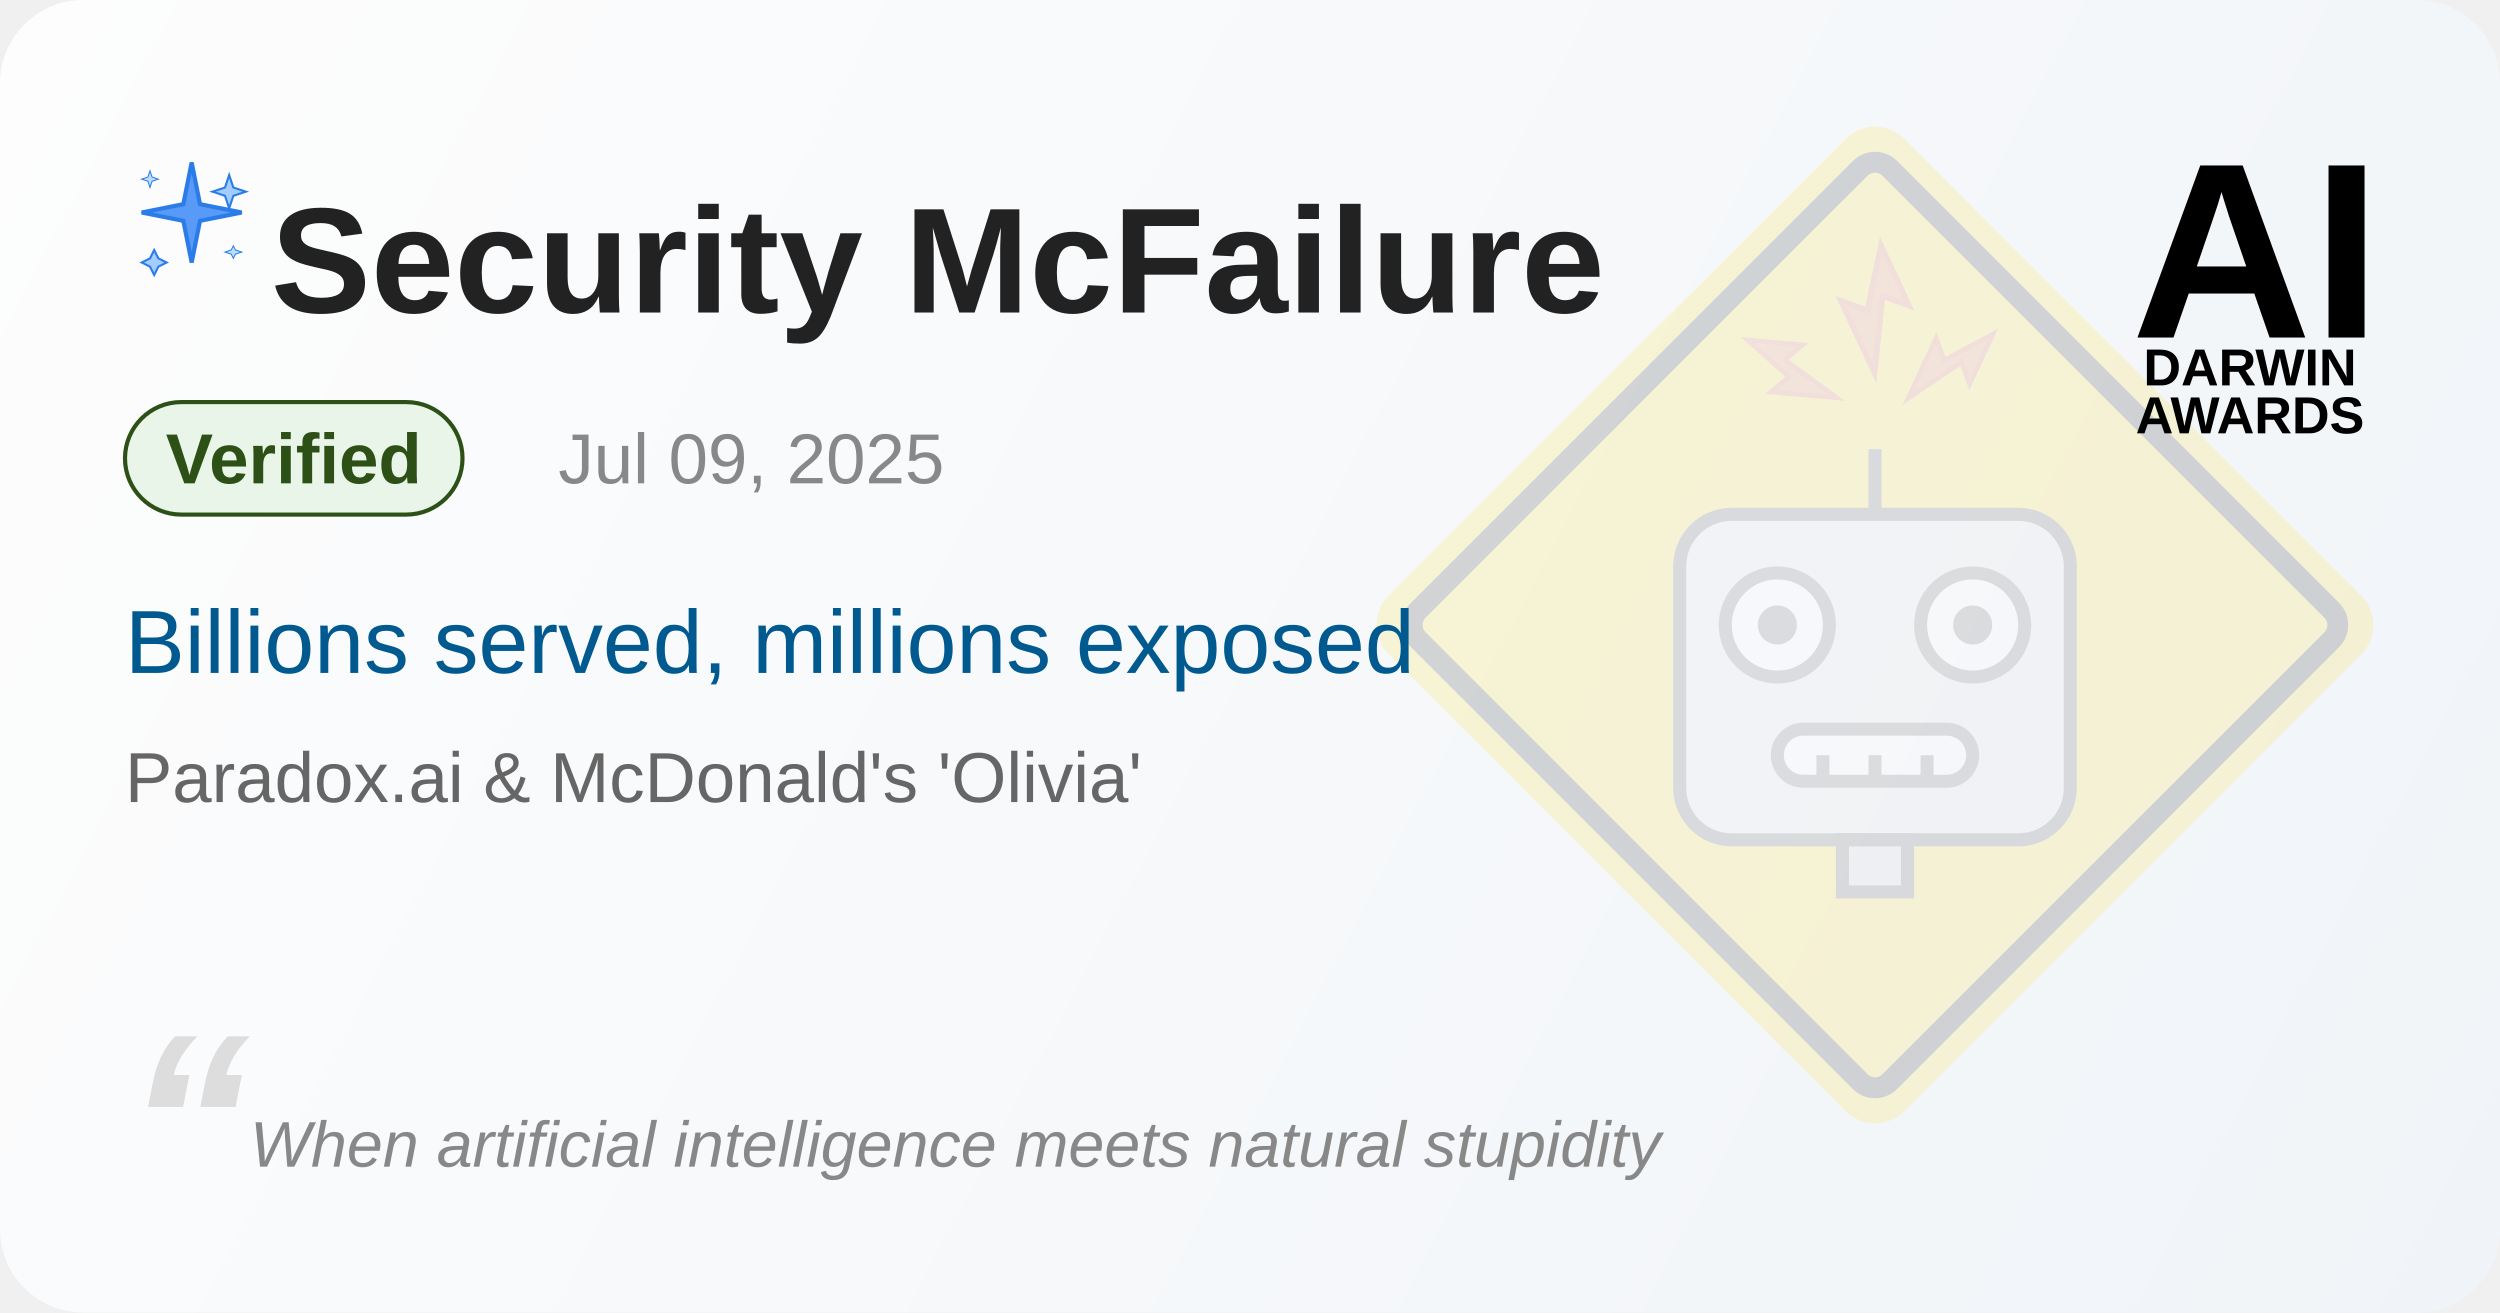
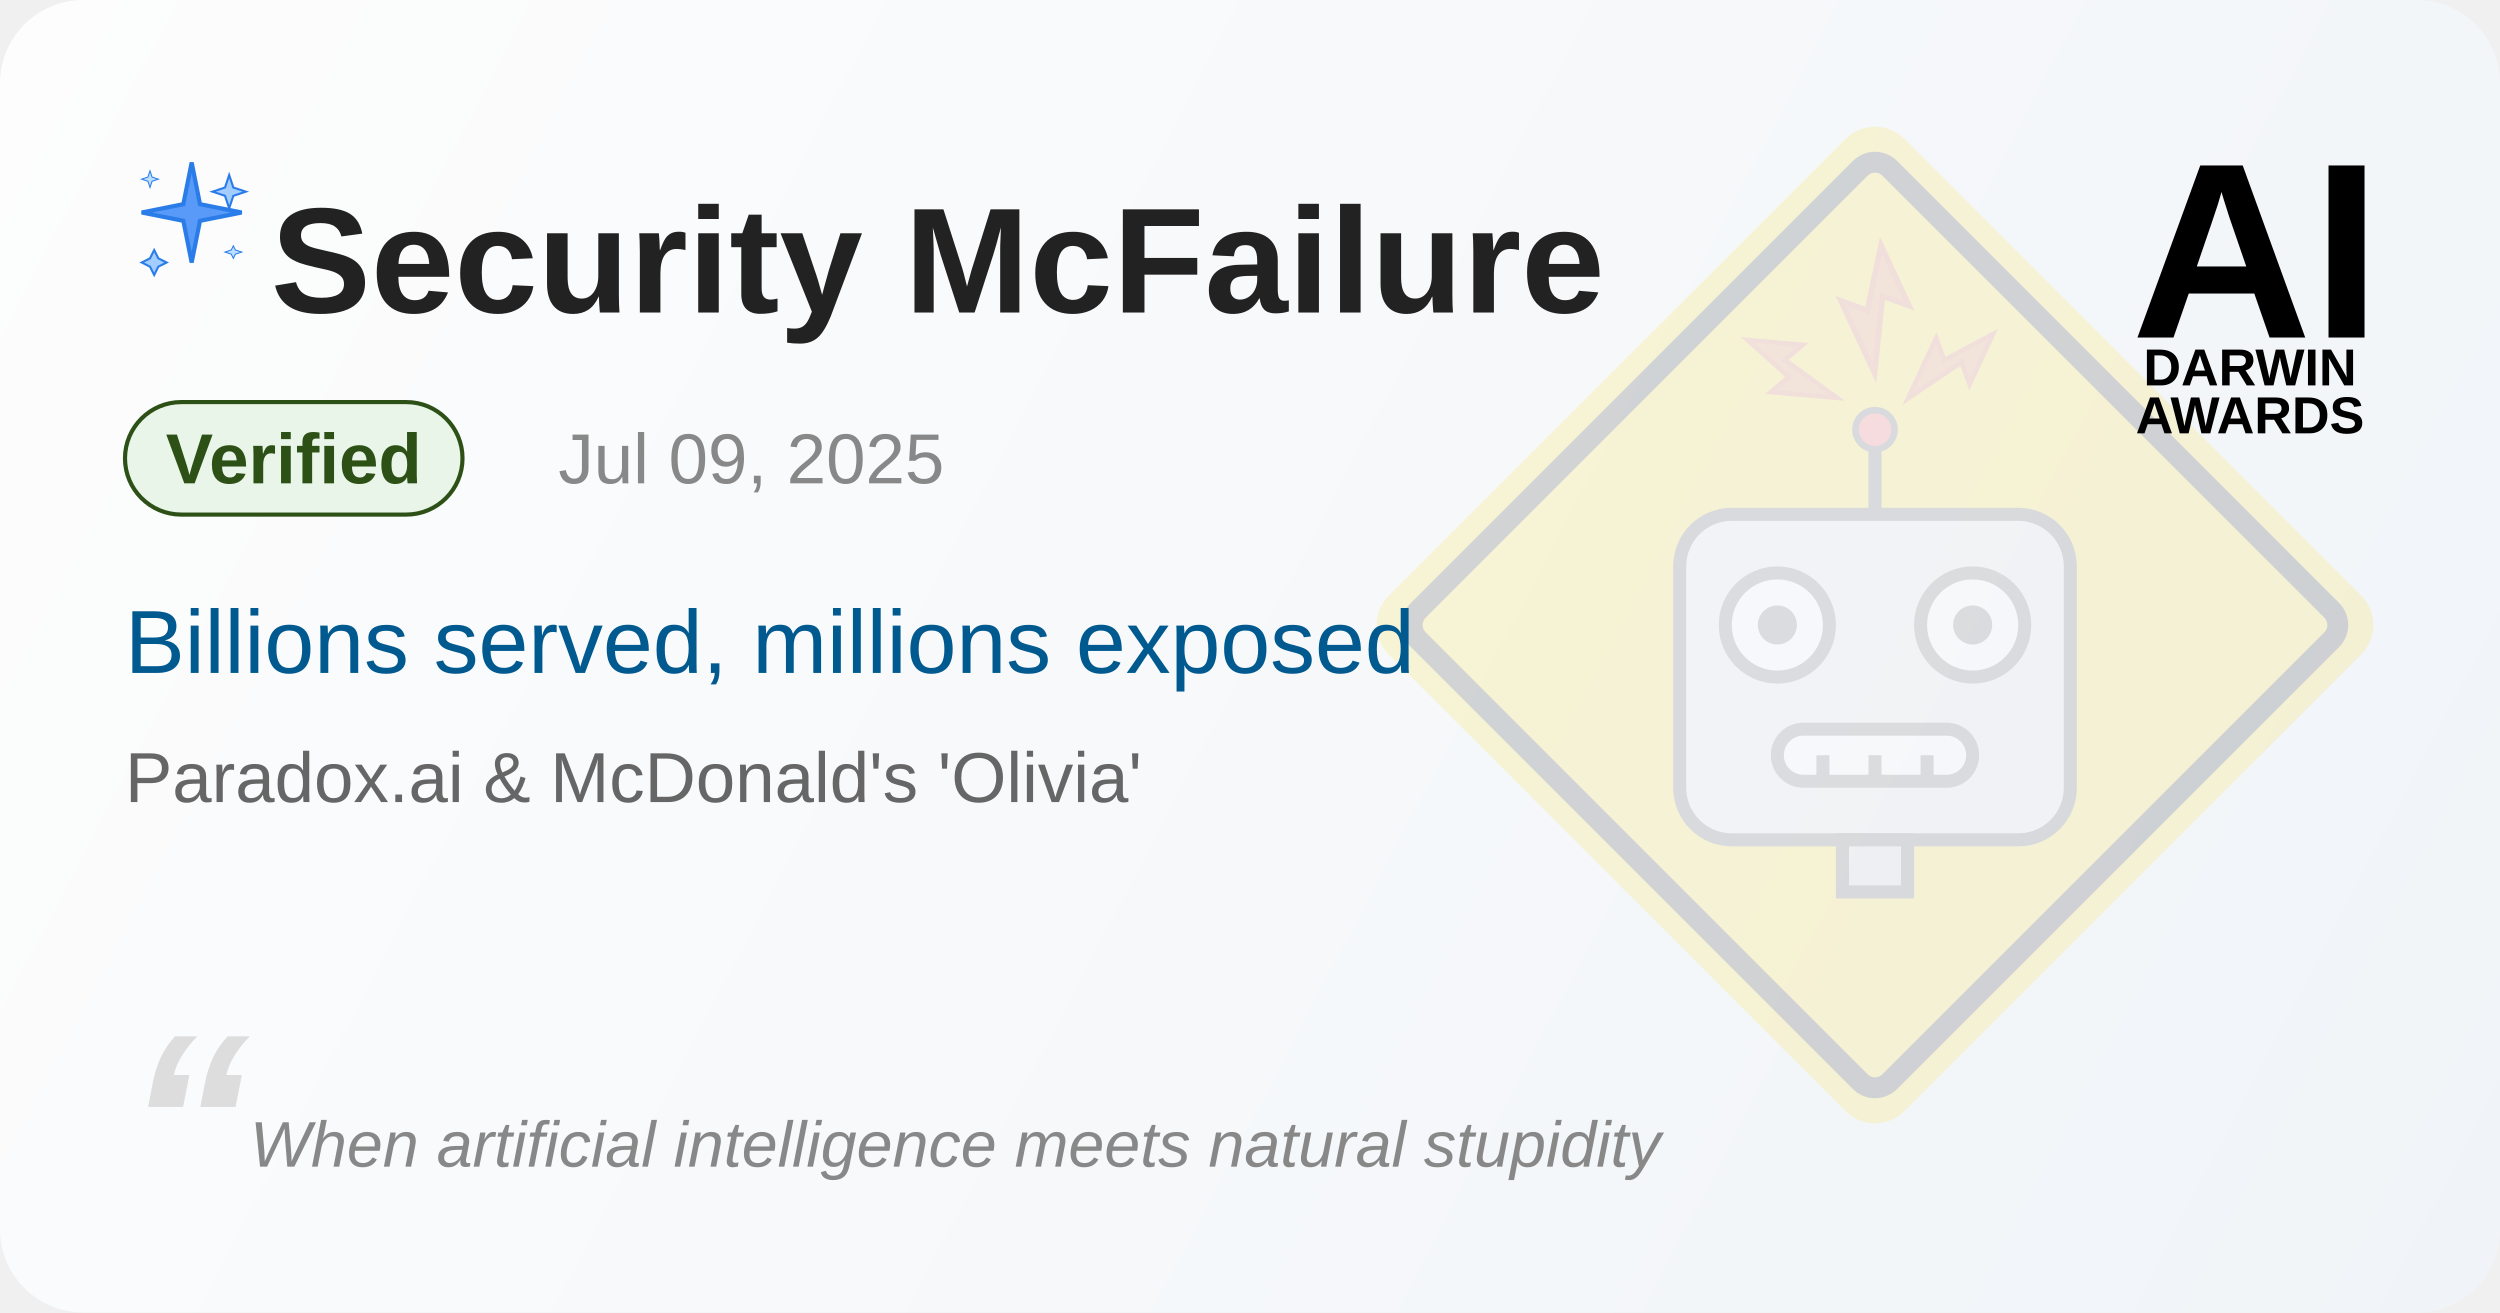
<svg xmlns="http://www.w3.org/2000/svg" width="1200" height="630" viewBox="0 0 1200 630">
  <defs>
    <linearGradient id="bg-gradient" x1="0" y1="0" x2="1200" y2="630" gradientUnits="userSpaceOnUse">
      <stop stop-color="#fdfdfd" />
      <stop offset="1" stop-color="#f0f4f8" />
    </linearGradient>
  </defs>
  <rect width="1200" height="630" rx="40" fill="url(#bg-gradient)" />
  <g transform="translate(60,70) scale(1)">
    <polygon points="32,8 36,28 56,32 36,36 32,56 28,36 8,32 28,28" fill="#5999F7" stroke="#2A7CE8" stroke-width="2" />
    <polygon points="50,14 52,20 58,22 52,24 50,30 48,24 42,22 48,20" fill="#A3CCFF" stroke="#2A7CE8" stroke-width="1" />
    <polygon points="14,50 16,54 20,56 16,58 14,62 12,58 8,56 12,54" fill="#A3CCFF" stroke="#2A7CE8" stroke-width="1" />
    <polygon points="12,12 13,15 16,16 13,17 12,20 11,17 8,16 11,15" fill="#BBE0FF" stroke="#2A7CE8" stroke-width="0.5" />
    <polygon points="52,48 53,50 56,51 53,52 52,54 51,52 48,51 51,50" fill="#BBE0FF" stroke="#2A7CE8" stroke-width="0.5" />
  </g>
  <g opacity="0.15" transform="translate(650,50) scale(2.5)">
    <g transform="rotate(45 100 100)">
      <rect x="30" y="30" width="140" height="140" rx="8" fill="#FFD600" />
      <rect x="36" y="36" width="128" height="128" rx="4" fill="none" stroke="black" stroke-width="4" />
    </g>
    <g transform="scale(1.25) translate(30,38)">
      <rect x="20" y="25" width="60" height="50" rx="8" ry="8" fill="#e0e0e0" stroke="#333" stroke-width="2" />
      <line x1="50" y1="25" x2="50" y2="15" stroke="#333" stroke-width="2" />
+       <circle cx="50" cy="12" r="3" fill="#ff4444" stroke="#333" stroke-width="1" />
      <circle cx="35" cy="42" r="8" fill="#fff" stroke="#444" stroke-width="2" />
      <circle cx="65" cy="42" r="8" fill="#fff" stroke="#444" stroke-width="2" />
      <circle cx="35" cy="42" r="3" fill="#444" />
      <circle cx="65" cy="42" r="3" fill="#444" />
      <rect x="35" y="58" width="30" height="8" rx="4" fill="#fff" stroke="#444" stroke-width="2" />
      <line x1="42" y1="62" x2="42" y2="66" stroke="#444" stroke-width="2" />
      <line x1="50" y1="62" x2="50" y2="66" stroke="#444" stroke-width="2" />
      <line x1="58" y1="62" x2="58" y2="66" stroke="#444" stroke-width="2" />
      <rect x="45" y="75" width="10" height="8" fill="#ccc" stroke="#333" stroke-width="2" />
    </g>
    <g transform="translate(95,23) rotate(20) scale(0.18)">
      <polygon points="40,10 90,60 60,60 80,140 20,80 50,80 40,10" fill="#ed7727" stroke="#dd5430" stroke-width="6" />
    </g>
    <g transform="translate(122,38) rotate(70) scale(0.15)">
      <polygon points="40,10 90,60 60,60 80,140 20,80 50,80 40,10" fill="#ed7727" stroke="#dd5430" stroke-width="6" />
    </g>
    <g transform="translate(70,48) rotate(-40) scale(0.15)">
      <polygon points="40,10 90,60 60,60 80,140 20,80 50,80 40,10" fill="#ed7727" stroke="#dd5430" stroke-width="6" />
    </g>
  </g>
  <text x="130" y="150" font-size="72" font-family="'Segoe UI', Arial, sans-serif" fill="#222" font-weight="bold">Security McFailure</text>
  <rect x="60" y="193" width="162" height="54" rx="27" fill="#e8f5e8" stroke="#2d5016" stroke-width="2" />
  <text x="141" y="232" text-anchor="middle" font-size="34" font-family="'Segoe UI', Arial, sans-serif" fill="#2d5016" font-weight="bold">Verified</text>
  <text x="268" y="232" font-size="34" font-family="'Segoe UI', Arial, sans-serif" fill="#888">Jul 09, 2025</text>
  <text x="60" y="323" font-size="43" font-family="'Segoe UI', Arial, sans-serif" fill="#00598F">Billions served, millions exposed</text>
  <text x="60" y="385" font-size="34" font-family="'Segoe UI', Arial, sans-serif" fill="#666">Paradox.ai &amp; McDonald's 'Olivia'</text>
  <g transform="translate(980, 50)">
    <g font-family="Arial, sans-serif" fill="#000" font-weight="normal" text-anchor="middle">
      <text id="ai" x="103" y="112" font-size="120" font-weight="bold" textLength="115">AI</text>
      <text id="darwin" x="100" y="135" font-size="25" font-weight="bold" textLength="112">DARWIN</text>
      <text id="awards" x="100" y="158" font-size="25" font-weight="bold" textLength="112">AWARDS</text>
    </g>
  </g>
  <text x="60" y="580" font-size="120" font-family="'Segoe UI', Arial, sans-serif" fill="#ddd" font-style="italic" font-weight="bold" opacity="1">“</text>
  <text x="120" y="560" font-size="31" font-family="'Segoe UI', Arial, sans-serif" fill="#888" font-style="italic">When artificial intelligence meets natural stupidity</text>
</svg>
